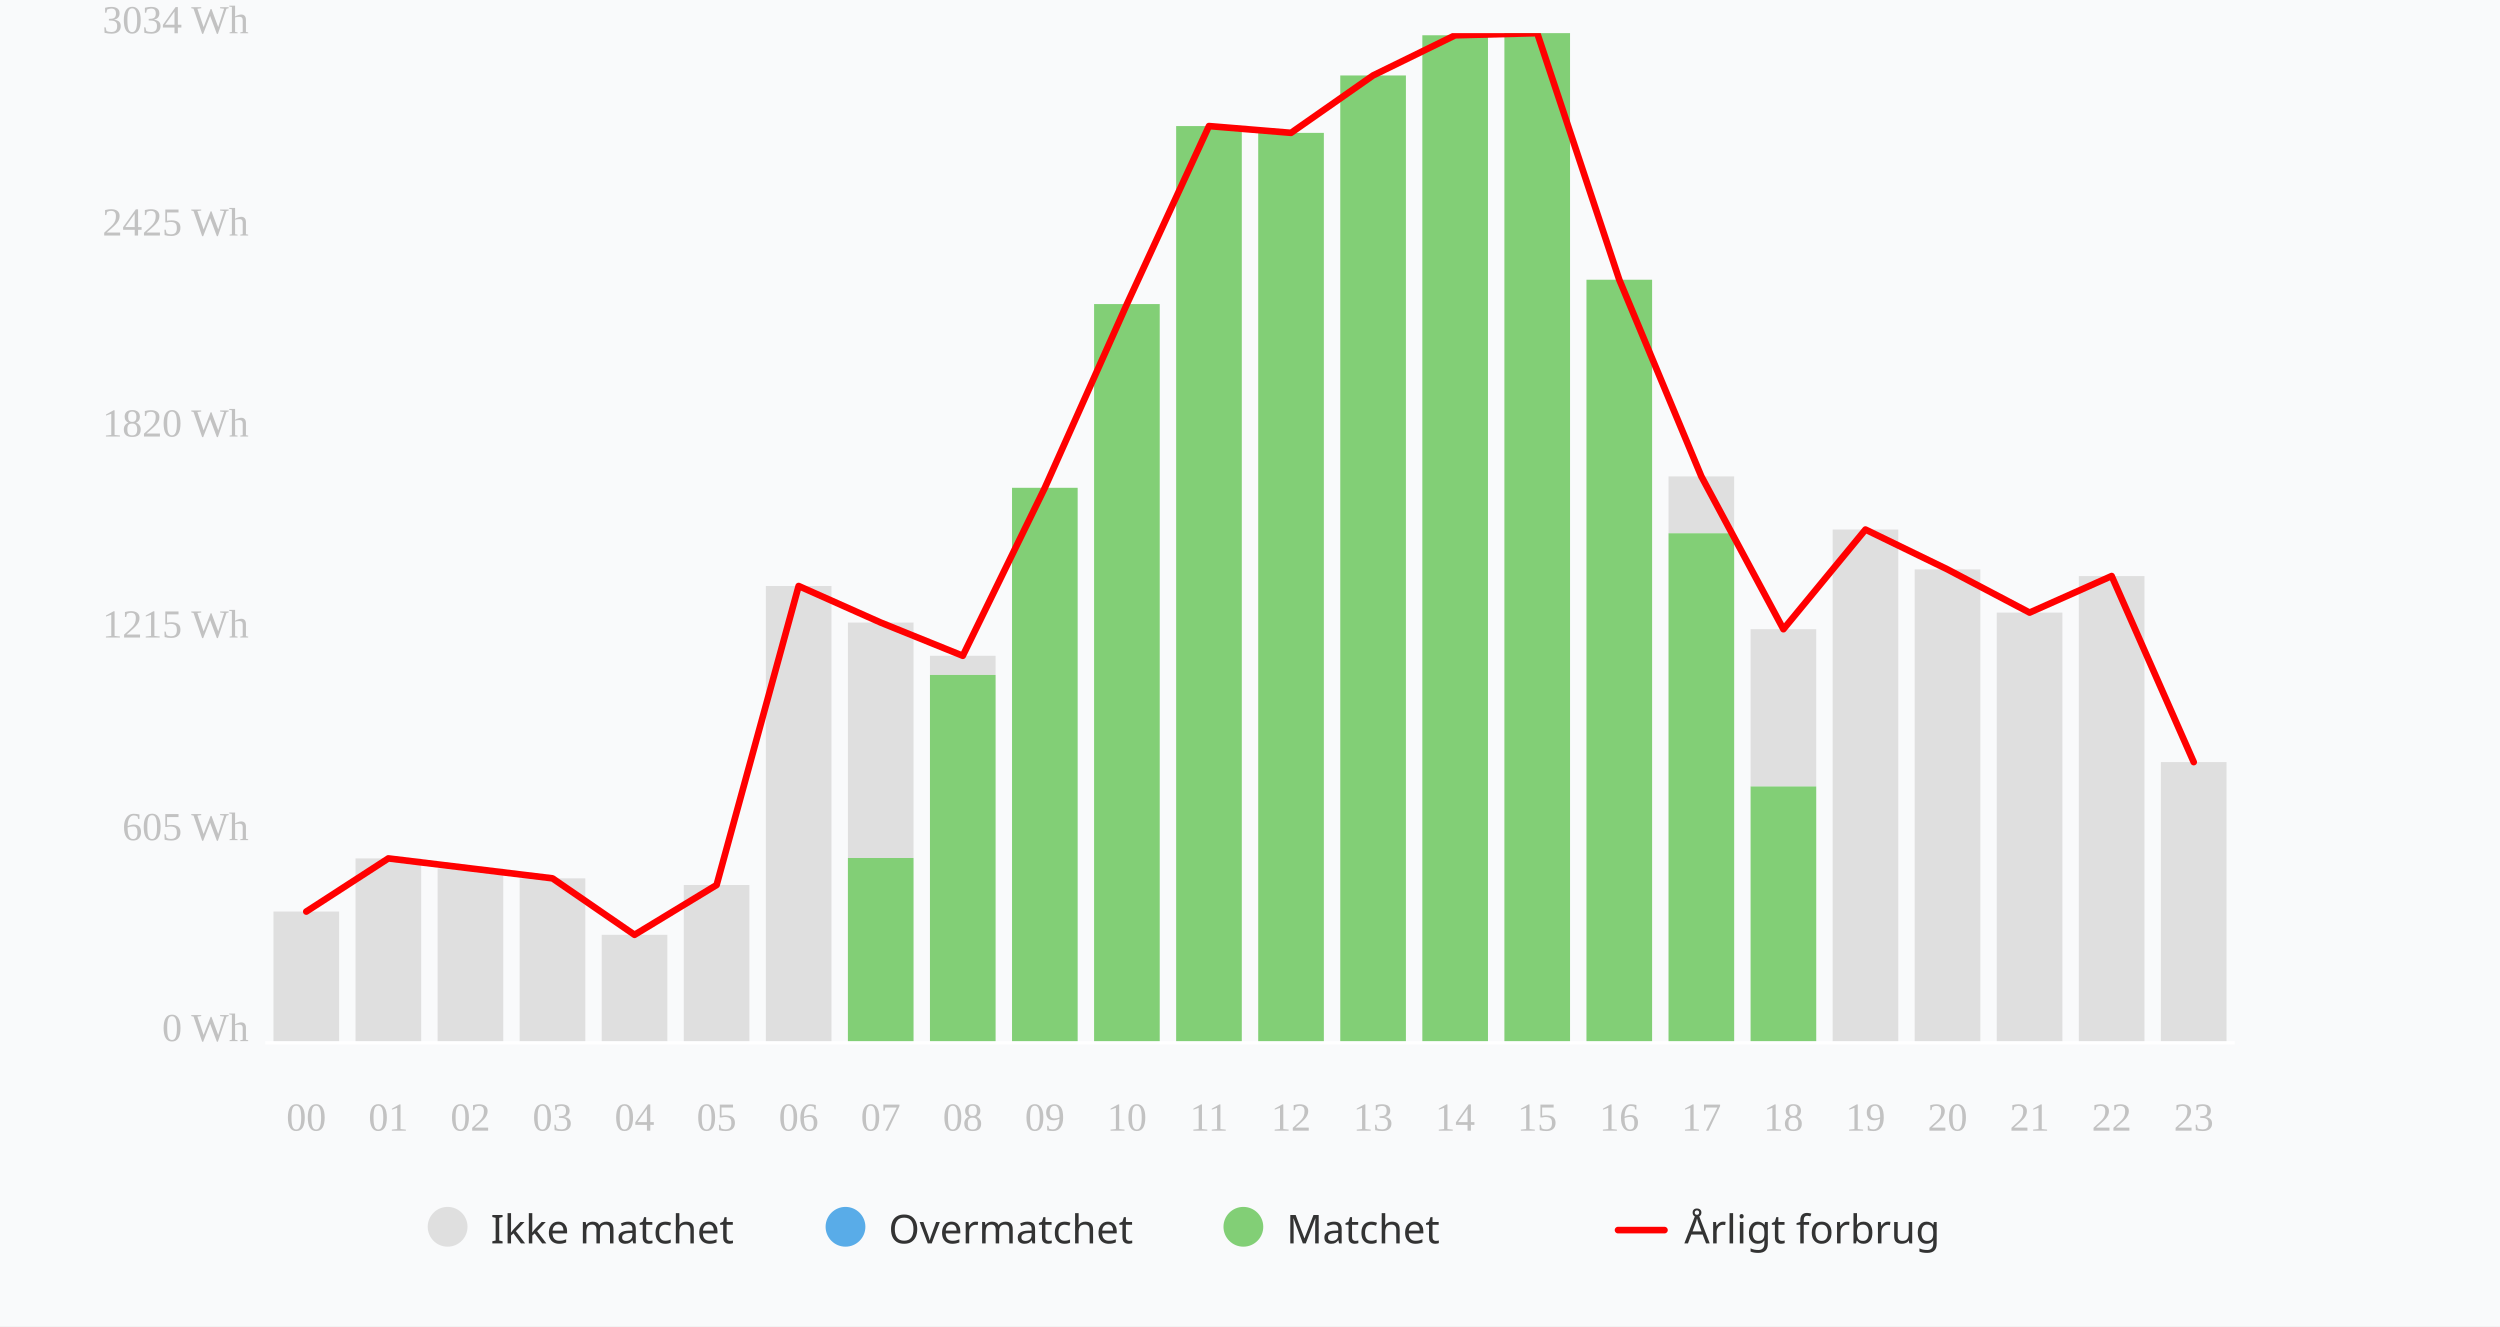
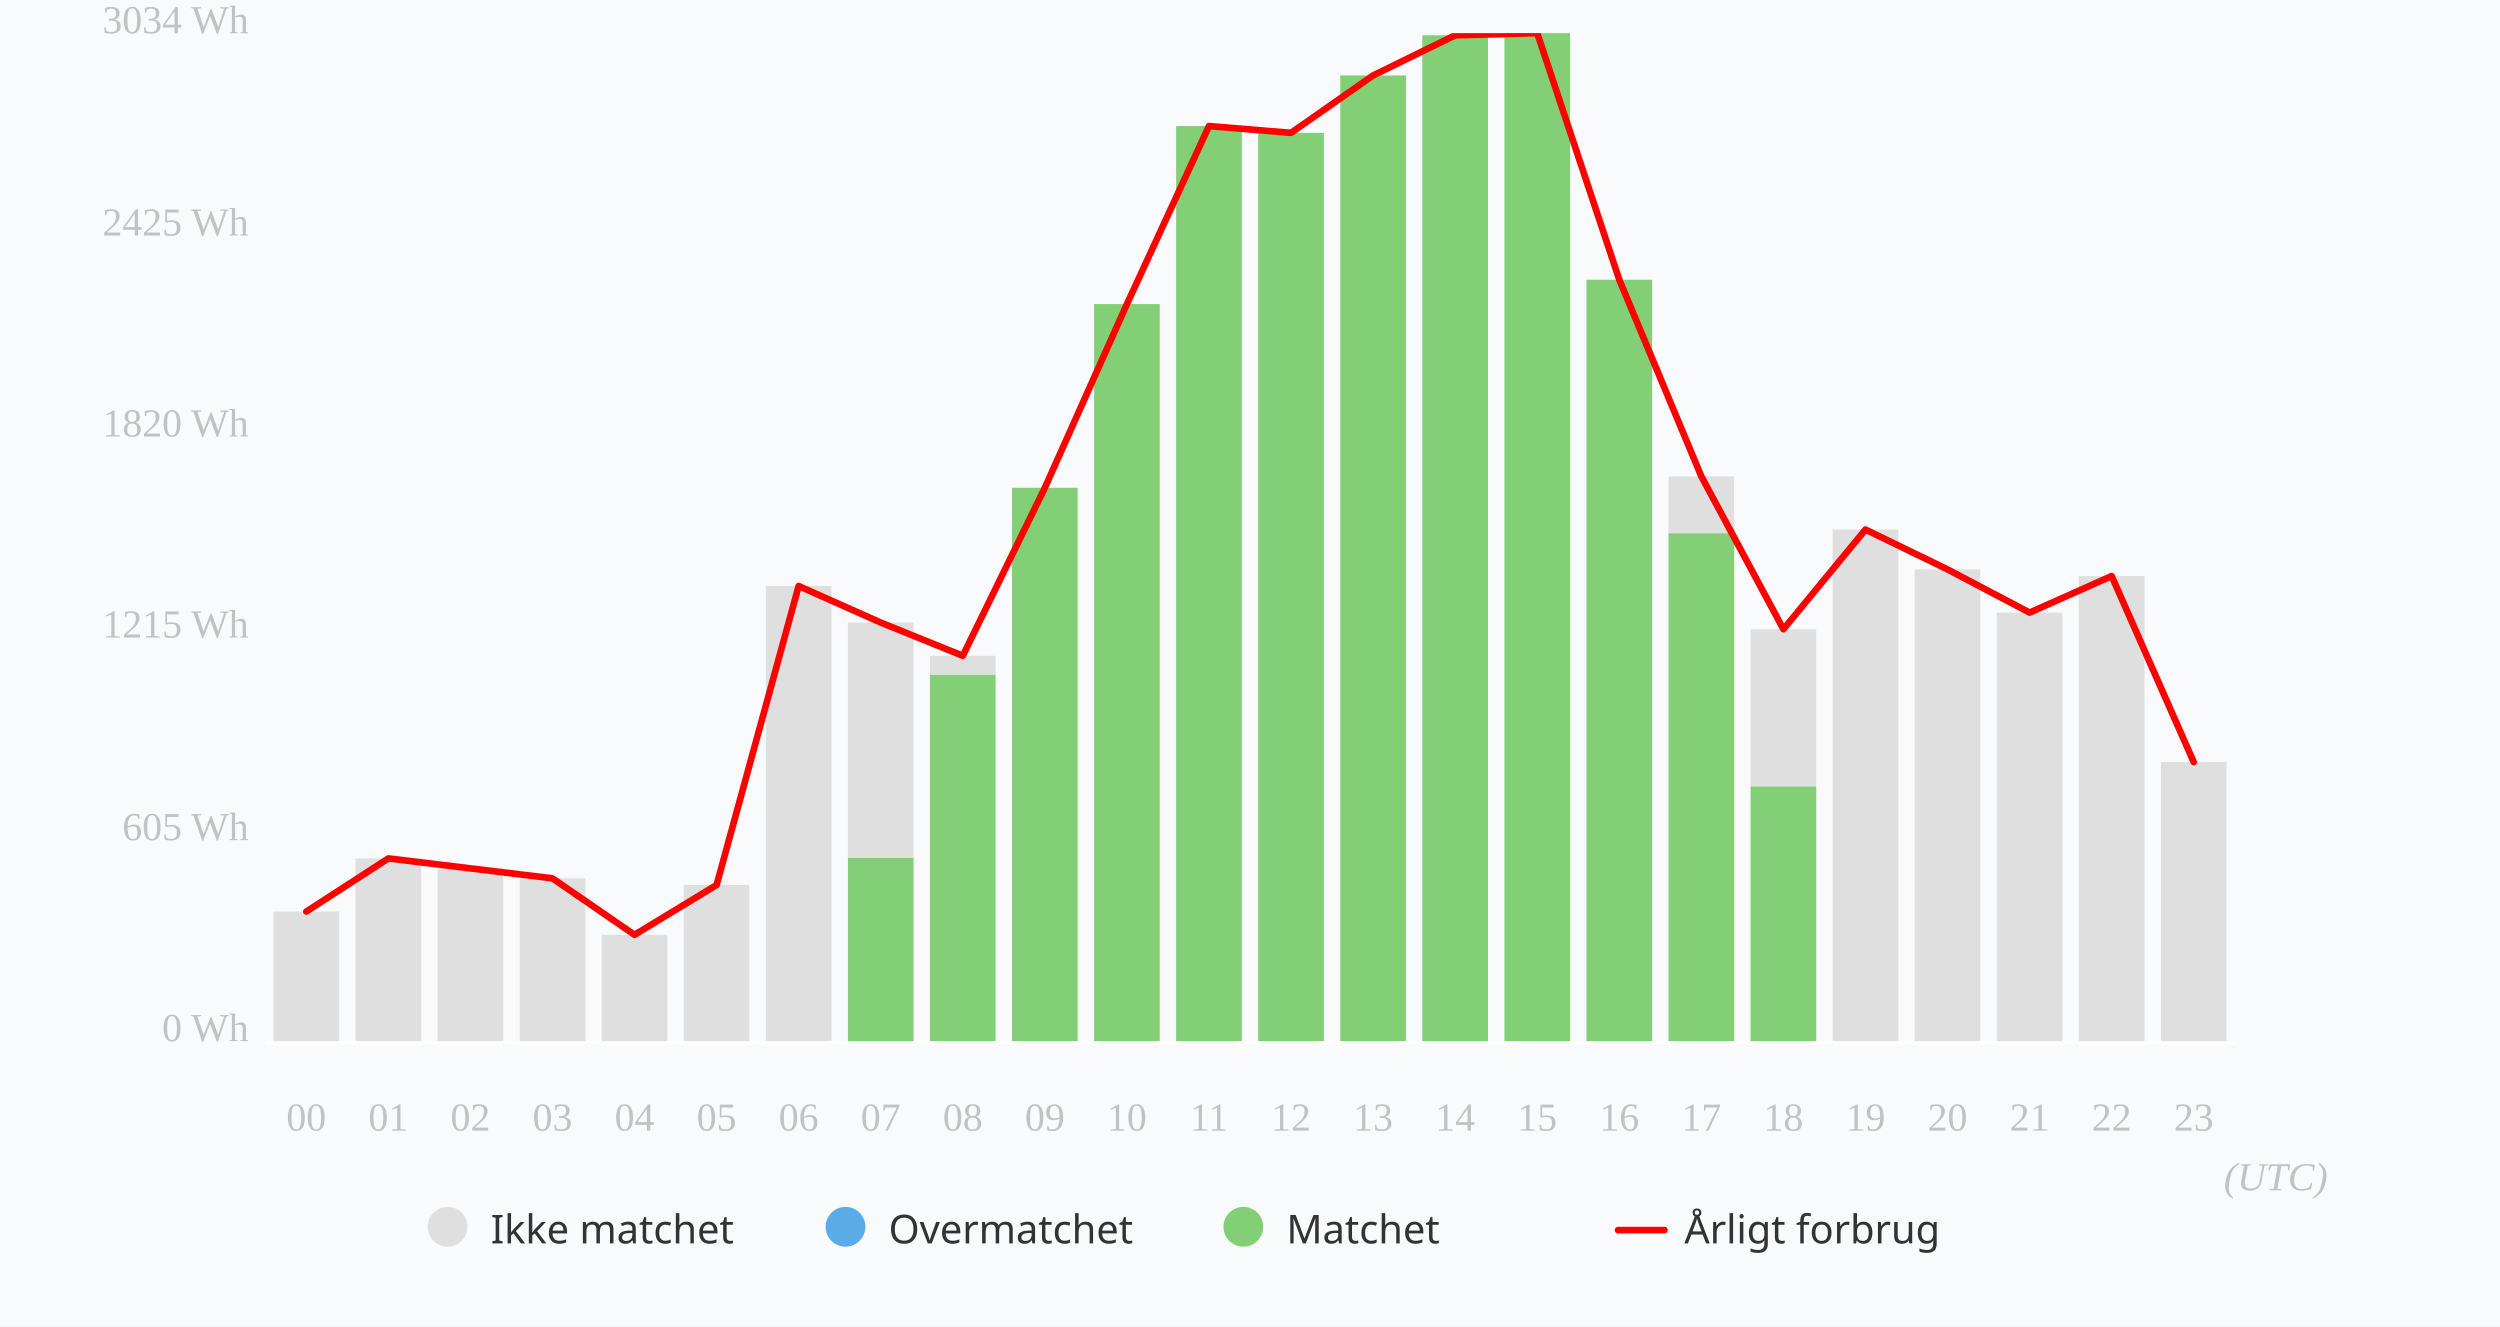
<svg xmlns="http://www.w3.org/2000/svg" class="highcharts-root" viewBox="0 0 754 400" preserveAspectRatio="xMidYMid meet" style="width: 100%; height: auto; display: block;" role="img">
  <defs>
    <filter id="drop-shadow">
      <feDropShadow dx="1" dy="1" flood-color="#000000" flood-opacity="0.75" stdDeviation="2.5" />
    </filter>
    <clipPath id="chart-area">
      <rect x="0" y="0" width="594" height="304" fill="none" />
    </clipPath>
  </defs>
  <rect fill="#F9FAFB" class="highcharts-background" x="0" y="0" width="754" height="400" rx="0" ry="0" />
  <g class="highcharts-grid highcharts-xaxis-grid" data-z-index="1">
    <path fill="none" stroke="#e6e6e6" stroke-width="0" data-z-index="1" class="highcharts-grid-line" d="M 80 10 L 80 314" opacity="1" />
    <path fill="none" stroke="#e6e6e6" stroke-width="0" data-z-index="1" class="highcharts-grid-line" d="M 104.75 10 L 104.75 314" opacity="1" />
    <path fill="none" stroke="#e6e6e6" stroke-width="0" data-z-index="1" class="highcharts-grid-line" d="M 129.5 10 L 129.5 314" opacity="1" />
    <path fill="none" stroke="#e6e6e6" stroke-width="0" data-z-index="1" class="highcharts-grid-line" d="M 154.25 10 L 154.25 314" opacity="1" />
    <path fill="none" stroke="#e6e6e6" stroke-width="0" data-z-index="1" class="highcharts-grid-line" d="M 179 10 L 179 314" opacity="1" />
    <path fill="none" stroke="#e6e6e6" stroke-width="0" data-z-index="1" class="highcharts-grid-line" d="M 203.75 10 L 203.75 314" opacity="1" />
    <path fill="none" stroke="#e6e6e6" stroke-width="0" data-z-index="1" class="highcharts-grid-line" d="M 228.5 10 L 228.5 314" opacity="1" />
    <path fill="none" stroke="#e6e6e6" stroke-width="0" data-z-index="1" class="highcharts-grid-line" d="M 253.25 10 L 253.25 314" opacity="1" />
    <path fill="none" stroke="#e6e6e6" stroke-width="0" data-z-index="1" class="highcharts-grid-line" d="M 278 10 L 278 314" opacity="1" />
    <path fill="none" stroke="#e6e6e6" stroke-width="0" data-z-index="1" class="highcharts-grid-line" d="M 302.75 10 L 302.75 314" opacity="1" />
    <path fill="none" stroke="#e6e6e6" stroke-width="0" data-z-index="1" class="highcharts-grid-line" d="M 327.5 10 L 327.5 314" opacity="1" />
    <path fill="none" stroke="#e6e6e6" stroke-width="0" data-z-index="1" class="highcharts-grid-line" d="M 352.25 10 L 352.25 314" opacity="1" />
    <path fill="none" stroke="#e6e6e6" stroke-width="0" data-z-index="1" class="highcharts-grid-line" d="M 377 10 L 377 314" opacity="1" />
    <path fill="none" stroke="#e6e6e6" stroke-width="0" data-z-index="1" class="highcharts-grid-line" d="M 401.75 10 L 401.75 314" opacity="1" />
    <path fill="none" stroke="#e6e6e6" stroke-width="0" data-z-index="1" class="highcharts-grid-line" d="M 426.5 10 L 426.5 314" opacity="1" />
    <path fill="none" stroke="#e6e6e6" stroke-width="0" data-z-index="1" class="highcharts-grid-line" d="M 451.25 10 L 451.25 314" opacity="1" />
    <path fill="none" stroke="#e6e6e6" stroke-width="0" data-z-index="1" class="highcharts-grid-line" d="M 476 10 L 476 314" opacity="1" />
    <path fill="none" stroke="#e6e6e6" stroke-width="0" data-z-index="1" class="highcharts-grid-line" d="M 500.75 10 L 500.75 314" opacity="1" />
    <path fill="none" stroke="#e6e6e6" stroke-width="0" data-z-index="1" class="highcharts-grid-line" d="M 525.5 10 L 525.5 314" opacity="1" />
    <path fill="none" stroke="#e6e6e6" stroke-width="0" data-z-index="1" class="highcharts-grid-line" d="M 550.25 10 L 550.25 314" opacity="1" />
    <path fill="none" stroke="#e6e6e6" stroke-width="0" data-z-index="1" class="highcharts-grid-line" d="M 575 10 L 575 314" opacity="1" />
    <path fill="none" stroke="#e6e6e6" stroke-width="0" data-z-index="1" class="highcharts-grid-line" d="M 599.75 10 L 599.75 314" opacity="1" />
    <path fill="none" stroke="#e6e6e6" stroke-width="0" data-z-index="1" class="highcharts-grid-line" d="M 624.5 10 L 624.5 314" opacity="1" />
    <path fill="none" stroke="#e6e6e6" stroke-width="0" data-z-index="1" class="highcharts-grid-line" d="M 649.25 10 L 649.25 314" opacity="1" />
    <path fill="none" stroke="#e6e6e6" stroke-width="0" data-z-index="1" class="highcharts-grid-line" d="M 674 10 L 674 314" opacity="1" />
  </g>
  <g class="highcharts-axis highcharts-xaxis" data-z-index="2">
    <path fill="none" class="highcharts-axis-line" stroke="#ffffff" stroke-width="1" d="M 80 314.5 L 674 314.5" />
  </g>
  <g class="highcharts-series-group" data-z-index="3" transform="translate(80,10)">
    <g class="highcharts-series highcharts-series-0 highcharts-column-series" data-z-index="0.1" opacity="1" clip-path="url(#chart-area)">
      <rect x="2.475" y="264.927" width="19.8" height="39.073" fill="#DFDFDF" />
      <rect x="27.225" y="248.897" width="19.8" height="55.103" fill="#DFDFDF" />
      <rect x="51.975" y="251.903" width="19.8" height="52.097" fill="#DFDFDF" />
      <rect x="76.725" y="254.908" width="19.8" height="49.092" fill="#DFDFDF" />
      <rect x="101.475" y="271.94" width="19.8" height="32.06" fill="#DFDFDF" />
      <rect x="126.225" y="256.912" width="19.8" height="47.088" fill="#DFDFDF" />
      <rect x="150.975" y="166.744" width="19.8" height="137.256" fill="#DFDFDF" />
      <rect x="175.725" y="177.764" width="19.8" height="71.011" fill="#DFDFDF" />
      <rect x="200.475" y="187.783" width="19.8" height="5.778" fill="#DFDFDF" />
      <rect x="423.225" y="133.682" width="19.8" height="17.156" fill="#DFDFDF" />
      <rect x="447.975" y="179.768" width="19.8" height="47.438" fill="#DFDFDF" />
      <rect x="472.725" y="149.712" width="19.8" height="154.288" fill="#DFDFDF" />
      <rect x="497.475" y="161.734" width="19.8" height="142.266" fill="#DFDFDF" />
      <rect x="522.225" y="174.759" width="19.8" height="129.241" fill="#DFDFDF" />
      <rect x="546.975" y="163.738" width="19.8" height="140.262" fill="#DFDFDF" />
      <rect x="571.725" y="219.843" width="19.8" height="84.157" fill="#DFDFDF" />
    </g>
    <g class="highcharts-series highcharts-series-1 highcharts-column-series" data-z-index="0.1" opacity="1" clip-path="url(#chart-area)" />
    <g class="highcharts-series highcharts-series-2 highcharts-column-series" data-z-index="0.1" opacity="1" clip-path="url(#chart-area)">
      <rect x="175.725" y="248.776" width="19.8" height="55.224" fill="#82CF76" />
      <rect x="200.475" y="193.561" width="19.8" height="110.439" fill="#82CF76" />
      <rect x="225.225" y="137.122" width="19.8" height="166.878" fill="#82CF76" />
      <rect x="249.975" y="81.716" width="19.8" height="222.284" fill="#82CF76" />
      <rect x="274.725" y="28.023" width="19.8" height="275.977" fill="#82CF76" />
      <rect x="299.475" y="30.066" width="19.8" height="273.934" fill="#82CF76" />
      <rect x="324.225" y="12.753" width="19.8" height="291.247" fill="#82CF76" />
      <rect x="348.975" y="0.642" width="19.8" height="303.358" fill="#82CF76" />
      <rect x="373.725" y="0" width="19.8" height="304" fill="#82CF76" />
      <rect x="398.475" y="74.364" width="19.8" height="229.636" fill="#82CF76" />
      <rect x="423.225" y="150.838" width="19.8" height="153.162" fill="#82CF76" />
      <rect x="447.975" y="227.206" width="19.8" height="76.794" fill="#82CF76" />
    </g>
    <g class="highcharts-series highcharts-series-3 highcharts-line-series" data-z-index="10" opacity="1" clip-path="url(#chart-area)">
      <path fill="none" class="highcharts-graph" d="M 12.375,264.927 37.125,248.897 61.875,251.903 86.625,254.908 111.375,271.94 136.125,256.912 160.875,166.744 185.625,177.764 210.375,187.783 235.125,137.122 259.875,81.716 284.625,28.023 309.375,30.066 334.125,12.753 358.875,0.642 383.625,0 408.375,74.364 433.125,133.682 457.875,179.768 482.625,149.712 507.375,161.734 532.125,174.759 556.875,163.738 581.625,219.843" stroke="#FF0000" stroke-width="2" stroke-linejoin="round" stroke-linecap="round" />
    </g>
  </g>
  <g class="highcharts-axis-labels highcharts-xaxis-labels" data-z-index="7">
    <text x="92.375" y="341" text-anchor="middle" style="cursor: default; font-size: 12px; fill: rgb(194,194,194);">00</text>
    <text x="117.125" y="341" text-anchor="middle" style="cursor: default; font-size: 12px; fill: rgb(194,194,194);">01</text>
    <text x="141.875" y="341" text-anchor="middle" style="cursor: default; font-size: 12px; fill: rgb(194,194,194);">02</text>
    <text x="166.625" y="341" text-anchor="middle" style="cursor: default; font-size: 12px; fill: rgb(194,194,194);">03</text>
    <text x="191.375" y="341" text-anchor="middle" style="cursor: default; font-size: 12px; fill: rgb(194,194,194);">04</text>
    <text x="216.125" y="341" text-anchor="middle" style="cursor: default; font-size: 12px; fill: rgb(194,194,194);">05</text>
    <text x="240.875" y="341" text-anchor="middle" style="cursor: default; font-size: 12px; fill: rgb(194,194,194);">06</text>
    <text x="265.625" y="341" text-anchor="middle" style="cursor: default; font-size: 12px; fill: rgb(194,194,194);">07</text>
    <text x="290.375" y="341" text-anchor="middle" style="cursor: default; font-size: 12px; fill: rgb(194,194,194);">08</text>
    <text x="315.125" y="341" text-anchor="middle" style="cursor: default; font-size: 12px; fill: rgb(194,194,194);">09</text>
    <text x="339.875" y="341" text-anchor="middle" style="cursor: default; font-size: 12px; fill: rgb(194,194,194);">10</text>
    <text x="364.625" y="341" text-anchor="middle" style="cursor: default; font-size: 12px; fill: rgb(194,194,194);">11</text>
    <text x="389.375" y="341" text-anchor="middle" style="cursor: default; font-size: 12px; fill: rgb(194,194,194);">12</text>
    <text x="414.125" y="341" text-anchor="middle" style="cursor: default; font-size: 12px; fill: rgb(194,194,194);">13</text>
    <text x="438.875" y="341" text-anchor="middle" style="cursor: default; font-size: 12px; fill: rgb(194,194,194);">14</text>
    <text x="463.625" y="341" text-anchor="middle" style="cursor: default; font-size: 12px; fill: rgb(194,194,194);">15</text>
    <text x="488.375" y="341" text-anchor="middle" style="cursor: default; font-size: 12px; fill: rgb(194,194,194);">16</text>
    <text x="513.125" y="341" text-anchor="middle" style="cursor: default; font-size: 12px; fill: rgb(194,194,194);">17</text>
    <text x="537.875" y="341" text-anchor="middle" style="cursor: default; font-size: 12px; fill: rgb(194,194,194);">18</text>
    <text x="562.625" y="341" text-anchor="middle" style="cursor: default; font-size: 12px; fill: rgb(194,194,194);">19</text>
    <text x="587.375" y="341" text-anchor="middle" style="cursor: default; font-size: 12px; fill: rgb(194,194,194);">20</text>
    <text x="612.125" y="341" text-anchor="middle" style="cursor: default; font-size: 12px; fill: rgb(194,194,194);">21</text>
    <text x="636.875" y="341" text-anchor="middle" style="cursor: default; font-size: 12px; fill: rgb(194,194,194);">22</text>
    <text x="661.625" y="341" text-anchor="middle" style="cursor: default; font-size: 12px; fill: rgb(194,194,194);">23</text>
+     <text x="686.375" y="359" text-anchor="middle" style="cursor: default; font-size: 12px; fill: rgb(194,194,194); font-style: italic;">(UTC)</text>
  </g>
  <g class="highcharts-legend" data-z-index="7" transform="translate(119,355)">
    <rect fill="none" class="highcharts-legend-box" rx="0" ry="0" stroke="#999999" stroke-width="0" x="0" y="0" width="517" height="30" />
    <g data-z-index="1">
      <g>
        <g class="highcharts-legend-item highcharts-column-series" data-z-index="1" transform="translate(8,3)">
          <text x="21" y="17" text-anchor="start" data-z-index="2" style="font-size: 12px; font-family: OpenSansNormal; fill: rgb(51, 51, 51);">Ikke matchet</text>
          <rect x="2" y="6" rx="6" ry="6" width="12" height="12" fill="#DFDFDF" class="highcharts-point" data-z-index="3" />
        </g>
        <g class="highcharts-legend-item highcharts-column-series" data-z-index="1" transform="translate(128,3)">
          <text x="21" y="17" text-anchor="start" data-z-index="2" style="font-size: 12px; font-family: OpenSansNormal; fill: rgb(51, 51, 51);">Overmatchet</text>
          <rect x="2" y="6" rx="6" ry="6" width="12" height="12" fill="#59ACE8" class="highcharts-point" data-z-index="3" />
        </g>
        <g class="highcharts-legend-item highcharts-column-series" data-z-index="1" transform="translate(248,3)">
          <text x="21" y="17" text-anchor="start" data-z-index="2" style="font-size: 12px; font-family: OpenSansNormal; fill: rgb(51, 51, 51);">Matchet</text>
          <rect x="2" y="6" rx="6" ry="6" width="12" height="12" fill="#82CF76" class="highcharts-point" data-z-index="3" />
        </g>
        <g class="highcharts-legend-item highcharts-line-series" data-z-index="1" transform="translate(368,3)">
          <path fill="none" class="highcharts-graph" stroke-width="2" stroke-linecap="round" d="M 1 13 L 15 13" stroke="#FF0000" />
          <text x="21" y="17" text-anchor="start" data-z-index="2" style="font-size: 12px; font-family: OpenSansNormal; fill: rgb(51, 51, 51);">Årligt forbrug</text>
        </g>
      </g>
    </g>
  </g>
  <g class="highcharts-axis-labels highcharts-yaxis-labels" data-z-index="7">
    <text x="75" y="314" text-anchor="end" style="font-size: 12px; fill: rgb(194,194,194);">0 Wh</text>
    <text x="75" y="253.387" text-anchor="end" style="font-size: 12px; fill: rgb(194,194,194);">605 Wh</text>
    <text x="75" y="192.273" text-anchor="end" style="font-size: 12px; fill: rgb(194,194,194);">1215 Wh</text>
    <text x="75" y="131.66" text-anchor="end" style="font-size: 12px; fill: rgb(194,194,194);">1820 Wh</text>
    <text x="75" y="71.047" text-anchor="end" style="font-size: 12px; fill: rgb(194,194,194);">2425 Wh</text>
    <text x="75" y="10.033" text-anchor="end" style="font-size: 12px; fill: rgb(194,194,194);">3034 Wh</text>
  </g>
  <g class="highcharts-axis highcharts-yaxis-left">
    <line x1="80" y1="10" x2="80" y2="314" stroke="FFA500" stroke-width="2" />
  </g>
</svg>
